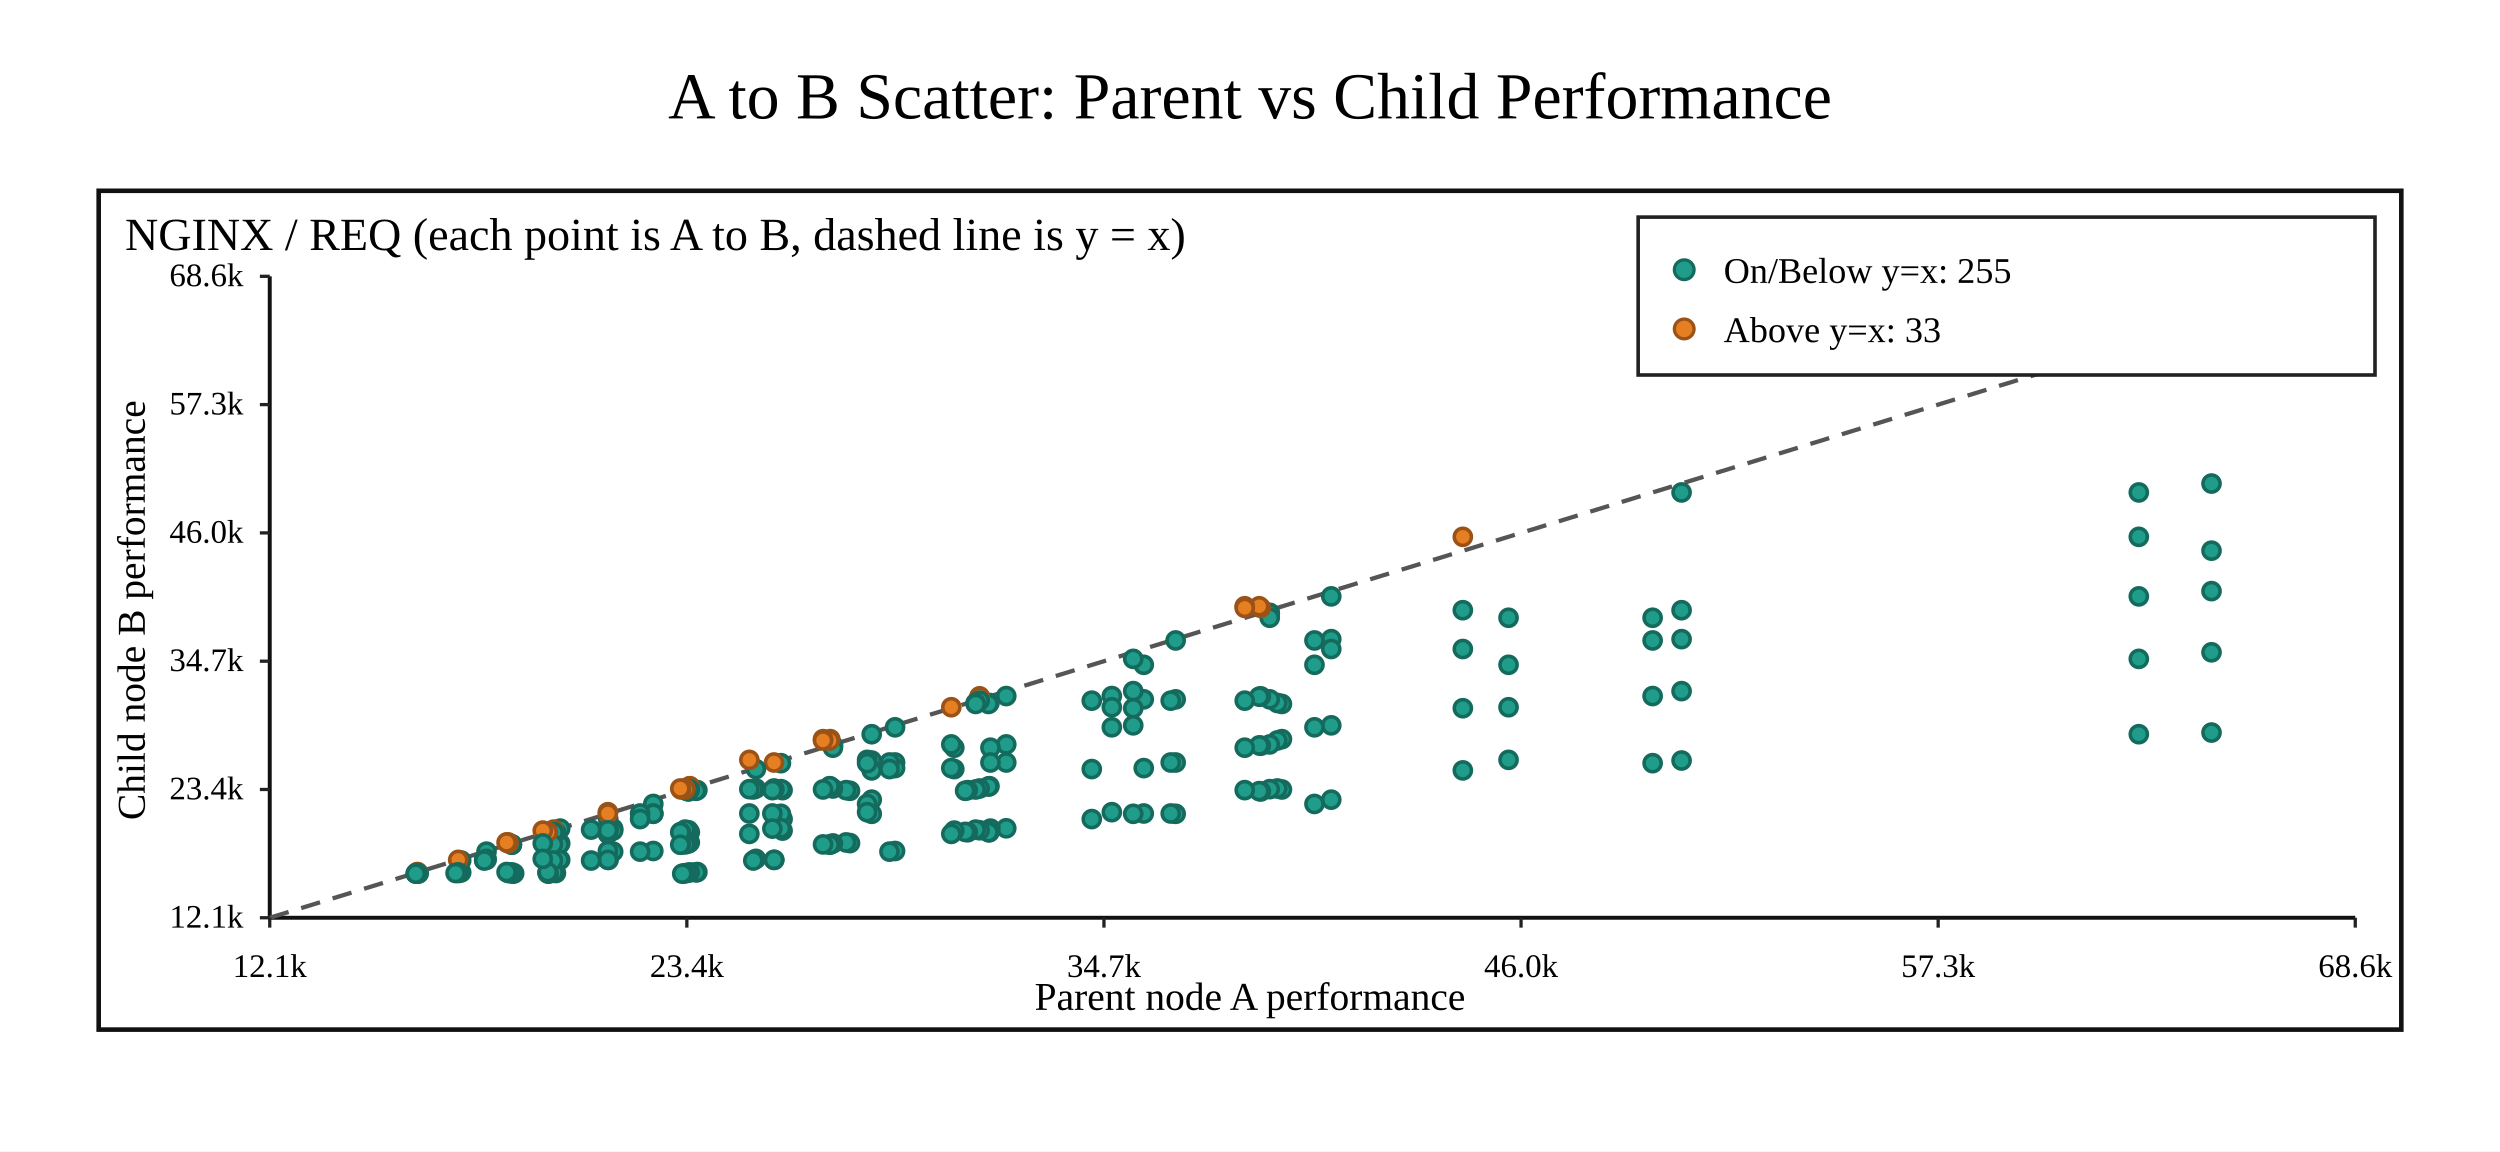
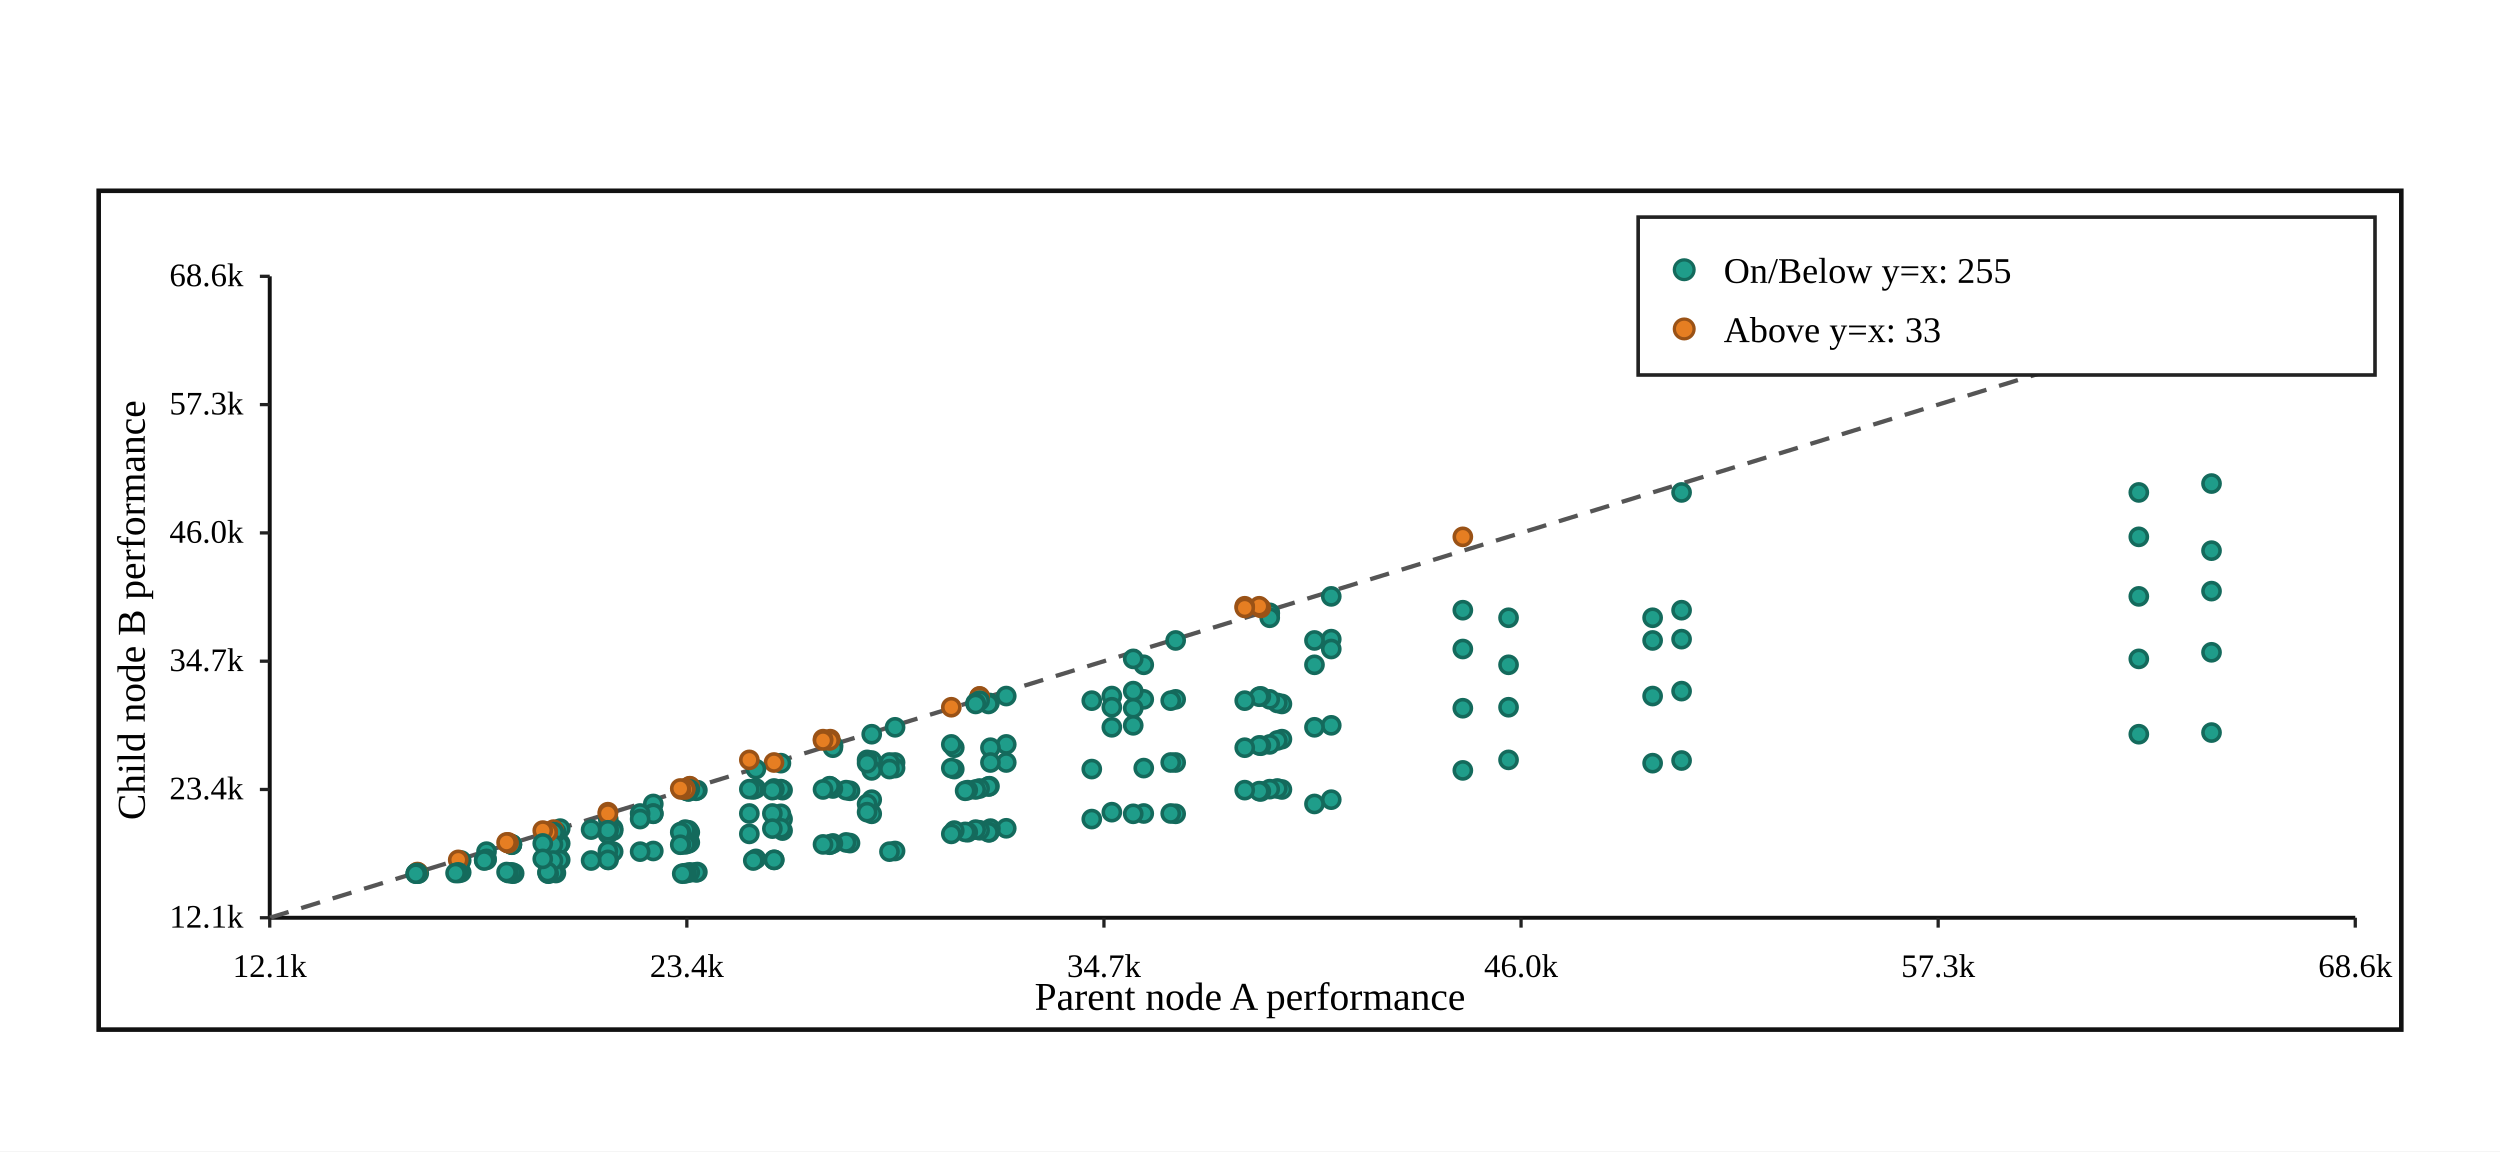
<svg xmlns="http://www.w3.org/2000/svg" width="760" height="350">
  <rect x="0" y="0" width="100%" height="100%" fill="white" />
-   <text x="380.0" y="36" text-anchor="middle" font-size="20" font-family="Times New Roman, serif">A to B Scatter: Parent vs Child Performance</text>
  <rect x="30.0" y="58.0" width="700.0" height="255.0" fill="white" stroke="#111" stroke-width="1.4" />
-   <text x="38.0" y="76.0" font-size="14" font-family="Times New Roman, serif">NGINX / REQ   (each point is A to B, dashed line is y = x)</text>
  <line x1="82.0" y1="279.0" x2="716.0" y2="279.0" stroke="#111" stroke-width="1.2" />
  <line x1="82.0" y1="84.0" x2="82.0" y2="279.0" stroke="#111" stroke-width="1.2" />
  <line x1="82.0" y1="279.0" x2="716.0" y2="84.0" stroke="#555" stroke-width="1.3" stroke-dasharray="6,4" />
  <line x1="82.0" y1="279.0" x2="82.0" y2="282.0" stroke="#222" stroke-width="1" />
  <text x="82.0" y="297.0" text-anchor="middle" font-size="10" font-family="Times New Roman, serif">12.1k</text>
  <line x1="79.0" y1="279.0" x2="82.0" y2="279.0" stroke="#222" stroke-width="1" />
  <text x="74.0" y="282.0" text-anchor="end" font-size="10" font-family="Times New Roman, serif">12.1k</text>
  <line x1="208.8" y1="279.0" x2="208.8" y2="282.0" stroke="#222" stroke-width="1" />
  <text x="208.8" y="297.0" text-anchor="middle" font-size="10" font-family="Times New Roman, serif">23.4k</text>
  <line x1="79.0" y1="240.0" x2="82.0" y2="240.0" stroke="#222" stroke-width="1" />
  <text x="74.0" y="243.0" text-anchor="end" font-size="10" font-family="Times New Roman, serif">23.4k</text>
  <line x1="335.6" y1="279.0" x2="335.6" y2="282.0" stroke="#222" stroke-width="1" />
  <text x="335.6" y="297.0" text-anchor="middle" font-size="10" font-family="Times New Roman, serif">34.7k</text>
  <line x1="79.0" y1="201.0" x2="82.0" y2="201.0" stroke="#222" stroke-width="1" />
  <text x="74.0" y="204.0" text-anchor="end" font-size="10" font-family="Times New Roman, serif">34.7k</text>
  <line x1="462.4" y1="279.0" x2="462.4" y2="282.0" stroke="#222" stroke-width="1" />
  <text x="462.4" y="297.0" text-anchor="middle" font-size="10" font-family="Times New Roman, serif">46.0k</text>
  <line x1="79.0" y1="162.0" x2="82.0" y2="162.0" stroke="#222" stroke-width="1" />
  <text x="74.0" y="165.0" text-anchor="end" font-size="10" font-family="Times New Roman, serif">46.0k</text>
  <line x1="589.2" y1="279.0" x2="589.2" y2="282.0" stroke="#222" stroke-width="1" />
  <text x="589.2" y="297.0" text-anchor="middle" font-size="10" font-family="Times New Roman, serif">57.3k</text>
  <line x1="79.0" y1="123.0" x2="82.0" y2="123.0" stroke="#222" stroke-width="1" />
  <text x="74.0" y="126.0" text-anchor="end" font-size="10" font-family="Times New Roman, serif">57.3k</text>
  <line x1="716.0" y1="279.0" x2="716.0" y2="282.0" stroke="#222" stroke-width="1" />
  <text x="716.0" y="297.0" text-anchor="middle" font-size="10" font-family="Times New Roman, serif">68.6k</text>
  <line x1="79.0" y1="84.0" x2="82.0" y2="84.0" stroke="#222" stroke-width="1" />
  <text x="74.0" y="87.0" text-anchor="end" font-size="10" font-family="Times New Roman, serif">68.6k</text>
  <text x="380.0" y="307.0" text-anchor="middle" font-size="12" font-family="Times New Roman, serif">Parent node A performance</text>
  <text x="44.0" y="185.5" text-anchor="middle" font-size="12" font-family="Times New Roman, serif" transform="rotate(-90 44.0 185.5)">Child node B performance</text>
  <circle cx="672.3" cy="104.2" r="2.6" fill="#1f9d8a" stroke="#146a5c" stroke-width="1.1" />
  <circle cx="672.3" cy="147.0" r="2.6" fill="#1f9d8a" stroke="#146a5c" stroke-width="1.1" />
  <circle cx="672.3" cy="167.4" r="2.6" fill="#1f9d8a" stroke="#146a5c" stroke-width="1.1" />
  <circle cx="672.3" cy="179.7" r="2.6" fill="#1f9d8a" stroke="#146a5c" stroke-width="1.1" />
  <circle cx="672.3" cy="198.3" r="2.6" fill="#1f9d8a" stroke="#146a5c" stroke-width="1.1" />
  <circle cx="672.3" cy="222.7" r="2.6" fill="#1f9d8a" stroke="#146a5c" stroke-width="1.1" />
  <circle cx="650.2" cy="149.7" r="2.6" fill="#1f9d8a" stroke="#146a5c" stroke-width="1.1" />
  <circle cx="650.2" cy="163.2" r="2.6" fill="#1f9d8a" stroke="#146a5c" stroke-width="1.1" />
  <circle cx="650.2" cy="181.3" r="2.6" fill="#1f9d8a" stroke="#146a5c" stroke-width="1.1" />
  <circle cx="650.2" cy="200.3" r="2.6" fill="#1f9d8a" stroke="#146a5c" stroke-width="1.1" />
  <circle cx="650.2" cy="223.2" r="2.6" fill="#1f9d8a" stroke="#146a5c" stroke-width="1.1" />
  <circle cx="511.2" cy="149.7" r="2.6" fill="#1f9d8a" stroke="#146a5c" stroke-width="1.1" />
  <circle cx="511.2" cy="185.5" r="2.6" fill="#1f9d8a" stroke="#146a5c" stroke-width="1.1" />
  <circle cx="511.2" cy="194.3" r="2.6" fill="#1f9d8a" stroke="#146a5c" stroke-width="1.1" />
  <circle cx="511.2" cy="210.1" r="2.6" fill="#1f9d8a" stroke="#146a5c" stroke-width="1.1" />
  <circle cx="511.2" cy="231.2" r="2.6" fill="#1f9d8a" stroke="#146a5c" stroke-width="1.1" />
  <circle cx="502.4" cy="187.8" r="2.6" fill="#1f9d8a" stroke="#146a5c" stroke-width="1.1" />
  <circle cx="502.4" cy="194.7" r="2.6" fill="#1f9d8a" stroke="#146a5c" stroke-width="1.1" />
  <circle cx="502.4" cy="211.6" r="2.6" fill="#1f9d8a" stroke="#146a5c" stroke-width="1.1" />
  <circle cx="502.4" cy="232.0" r="2.6" fill="#1f9d8a" stroke="#146a5c" stroke-width="1.1" />
  <circle cx="458.6" cy="187.8" r="2.6" fill="#1f9d8a" stroke="#146a5c" stroke-width="1.1" />
  <circle cx="458.6" cy="202.1" r="2.6" fill="#1f9d8a" stroke="#146a5c" stroke-width="1.1" />
  <circle cx="458.6" cy="215.0" r="2.6" fill="#1f9d8a" stroke="#146a5c" stroke-width="1.1" />
  <circle cx="458.6" cy="231.0" r="2.6" fill="#1f9d8a" stroke="#146a5c" stroke-width="1.1" />
  <circle cx="444.7" cy="163.2" r="2.6" fill="#e67e22" stroke="#9a5216" stroke-width="1.1" />
  <circle cx="444.7" cy="185.5" r="2.6" fill="#1f9d8a" stroke="#146a5c" stroke-width="1.1" />
  <circle cx="444.7" cy="197.3" r="2.6" fill="#1f9d8a" stroke="#146a5c" stroke-width="1.1" />
  <circle cx="444.7" cy="215.3" r="2.6" fill="#1f9d8a" stroke="#146a5c" stroke-width="1.1" />
  <circle cx="444.7" cy="234.2" r="2.6" fill="#1f9d8a" stroke="#146a5c" stroke-width="1.1" />
  <circle cx="404.7" cy="181.3" r="2.6" fill="#1f9d8a" stroke="#146a5c" stroke-width="1.1" />
  <circle cx="404.7" cy="194.3" r="2.6" fill="#1f9d8a" stroke="#146a5c" stroke-width="1.1" />
  <circle cx="404.7" cy="197.3" r="2.6" fill="#1f9d8a" stroke="#146a5c" stroke-width="1.1" />
  <circle cx="404.7" cy="220.5" r="2.6" fill="#1f9d8a" stroke="#146a5c" stroke-width="1.1" />
  <circle cx="404.7" cy="243.1" r="2.6" fill="#1f9d8a" stroke="#146a5c" stroke-width="1.1" />
  <circle cx="399.6" cy="194.7" r="2.6" fill="#1f9d8a" stroke="#146a5c" stroke-width="1.1" />
  <circle cx="399.6" cy="202.1" r="2.6" fill="#1f9d8a" stroke="#146a5c" stroke-width="1.1" />
  <circle cx="399.6" cy="221.1" r="2.6" fill="#1f9d8a" stroke="#146a5c" stroke-width="1.1" />
  <circle cx="399.6" cy="244.4" r="2.6" fill="#1f9d8a" stroke="#146a5c" stroke-width="1.1" />
  <circle cx="389.7" cy="214.0" r="2.6" fill="#1f9d8a" stroke="#146a5c" stroke-width="1.1" />
  <circle cx="389.7" cy="224.7" r="2.6" fill="#1f9d8a" stroke="#146a5c" stroke-width="1.1" />
  <circle cx="389.7" cy="240.0" r="2.6" fill="#1f9d8a" stroke="#146a5c" stroke-width="1.1" />
  <circle cx="388.3" cy="213.7" r="2.6" fill="#1f9d8a" stroke="#146a5c" stroke-width="1.1" />
  <circle cx="388.3" cy="225.1" r="2.6" fill="#1f9d8a" stroke="#146a5c" stroke-width="1.1" />
  <circle cx="388.3" cy="239.7" r="2.6" fill="#1f9d8a" stroke="#146a5c" stroke-width="1.1" />
  <circle cx="386.0" cy="186.3" r="2.6" fill="#1f9d8a" stroke="#146a5c" stroke-width="1.1" />
  <circle cx="386.0" cy="186.5" r="2.6" fill="#1f9d8a" stroke="#146a5c" stroke-width="1.1" />
  <circle cx="386.0" cy="187.8" r="2.6" fill="#1f9d8a" stroke="#146a5c" stroke-width="1.1" />
  <circle cx="386.0" cy="212.6" r="2.6" fill="#1f9d8a" stroke="#146a5c" stroke-width="1.1" />
  <circle cx="386.0" cy="226.3" r="2.6" fill="#1f9d8a" stroke="#146a5c" stroke-width="1.1" />
  <circle cx="386.0" cy="239.9" r="2.6" fill="#1f9d8a" stroke="#146a5c" stroke-width="1.1" />
  <circle cx="383.3" cy="184.8" r="2.6" fill="#e67e22" stroke="#9a5216" stroke-width="1.1" />
  <circle cx="383.3" cy="211.7" r="2.6" fill="#1f9d8a" stroke="#146a5c" stroke-width="1.1" />
  <circle cx="383.3" cy="226.7" r="2.6" fill="#1f9d8a" stroke="#146a5c" stroke-width="1.1" />
  <circle cx="383.3" cy="240.6" r="2.6" fill="#1f9d8a" stroke="#146a5c" stroke-width="1.1" />
  <circle cx="382.8" cy="184.3" r="2.6" fill="#e67e22" stroke="#9a5216" stroke-width="1.1" />
  <circle cx="382.8" cy="211.8" r="2.6" fill="#1f9d8a" stroke="#146a5c" stroke-width="1.1" />
  <circle cx="382.8" cy="226.6" r="2.6" fill="#1f9d8a" stroke="#146a5c" stroke-width="1.1" />
  <circle cx="382.8" cy="240.5" r="2.6" fill="#1f9d8a" stroke="#146a5c" stroke-width="1.1" />
  <circle cx="378.4" cy="184.3" r="2.6" fill="#e67e22" stroke="#9a5216" stroke-width="1.1" />
  <circle cx="378.4" cy="184.8" r="2.6" fill="#e67e22" stroke="#9a5216" stroke-width="1.1" />
  <circle cx="378.4" cy="213.0" r="2.6" fill="#1f9d8a" stroke="#146a5c" stroke-width="1.1" />
  <circle cx="378.4" cy="227.3" r="2.6" fill="#1f9d8a" stroke="#146a5c" stroke-width="1.1" />
  <circle cx="378.4" cy="240.2" r="2.6" fill="#1f9d8a" stroke="#146a5c" stroke-width="1.1" />
  <circle cx="357.4" cy="194.7" r="2.6" fill="#1f9d8a" stroke="#146a5c" stroke-width="1.1" />
  <circle cx="357.4" cy="212.6" r="2.6" fill="#1f9d8a" stroke="#146a5c" stroke-width="1.1" />
  <circle cx="357.4" cy="231.8" r="2.6" fill="#1f9d8a" stroke="#146a5c" stroke-width="1.1" />
  <circle cx="357.4" cy="247.4" r="2.6" fill="#1f9d8a" stroke="#146a5c" stroke-width="1.1" />
  <circle cx="355.9" cy="213.0" r="2.6" fill="#1f9d8a" stroke="#146a5c" stroke-width="1.1" />
  <circle cx="355.9" cy="231.8" r="2.6" fill="#1f9d8a" stroke="#146a5c" stroke-width="1.1" />
  <circle cx="355.9" cy="247.3" r="2.6" fill="#1f9d8a" stroke="#146a5c" stroke-width="1.1" />
  <circle cx="347.7" cy="202.1" r="2.6" fill="#1f9d8a" stroke="#146a5c" stroke-width="1.1" />
  <circle cx="347.7" cy="212.6" r="2.6" fill="#1f9d8a" stroke="#146a5c" stroke-width="1.1" />
  <circle cx="347.7" cy="233.5" r="2.6" fill="#1f9d8a" stroke="#146a5c" stroke-width="1.1" />
  <circle cx="347.7" cy="247.3" r="2.6" fill="#1f9d8a" stroke="#146a5c" stroke-width="1.1" />
  <circle cx="344.5" cy="200.3" r="2.6" fill="#1f9d8a" stroke="#146a5c" stroke-width="1.1" />
  <circle cx="344.5" cy="210.1" r="2.6" fill="#1f9d8a" stroke="#146a5c" stroke-width="1.1" />
  <circle cx="344.5" cy="215.3" r="2.6" fill="#1f9d8a" stroke="#146a5c" stroke-width="1.1" />
  <circle cx="344.5" cy="220.5" r="2.6" fill="#1f9d8a" stroke="#146a5c" stroke-width="1.1" />
  <circle cx="344.5" cy="247.4" r="2.6" fill="#1f9d8a" stroke="#146a5c" stroke-width="1.1" />
  <circle cx="338.0" cy="211.6" r="2.6" fill="#1f9d8a" stroke="#146a5c" stroke-width="1.1" />
  <circle cx="338.0" cy="215.0" r="2.6" fill="#1f9d8a" stroke="#146a5c" stroke-width="1.1" />
  <circle cx="338.0" cy="221.1" r="2.6" fill="#1f9d8a" stroke="#146a5c" stroke-width="1.1" />
  <circle cx="338.0" cy="246.9" r="2.6" fill="#1f9d8a" stroke="#146a5c" stroke-width="1.1" />
  <circle cx="331.9" cy="213.0" r="2.6" fill="#1f9d8a" stroke="#146a5c" stroke-width="1.1" />
  <circle cx="331.9" cy="233.8" r="2.6" fill="#1f9d8a" stroke="#146a5c" stroke-width="1.1" />
  <circle cx="331.9" cy="249.0" r="2.6" fill="#1f9d8a" stroke="#146a5c" stroke-width="1.1" />
  <circle cx="305.9" cy="211.6" r="2.6" fill="#1f9d8a" stroke="#146a5c" stroke-width="1.1" />
  <circle cx="305.9" cy="226.3" r="2.6" fill="#1f9d8a" stroke="#146a5c" stroke-width="1.1" />
  <circle cx="305.9" cy="231.8" r="2.6" fill="#1f9d8a" stroke="#146a5c" stroke-width="1.1" />
  <circle cx="305.9" cy="251.8" r="2.6" fill="#1f9d8a" stroke="#146a5c" stroke-width="1.1" />
  <circle cx="301.1" cy="227.3" r="2.6" fill="#1f9d8a" stroke="#146a5c" stroke-width="1.1" />
  <circle cx="301.1" cy="231.8" r="2.6" fill="#1f9d8a" stroke="#146a5c" stroke-width="1.1" />
  <circle cx="301.1" cy="251.9" r="2.6" fill="#1f9d8a" stroke="#146a5c" stroke-width="1.1" />
  <circle cx="300.8" cy="213.7" r="2.6" fill="#1f9d8a" stroke="#146a5c" stroke-width="1.1" />
  <circle cx="300.8" cy="239.0" r="2.6" fill="#1f9d8a" stroke="#146a5c" stroke-width="1.1" />
  <circle cx="300.8" cy="253.0" r="2.6" fill="#1f9d8a" stroke="#146a5c" stroke-width="1.1" />
  <circle cx="300.5" cy="214.0" r="2.6" fill="#1f9d8a" stroke="#146a5c" stroke-width="1.1" />
  <circle cx="300.5" cy="239.1" r="2.6" fill="#1f9d8a" stroke="#146a5c" stroke-width="1.1" />
  <circle cx="300.5" cy="253.0" r="2.6" fill="#1f9d8a" stroke="#146a5c" stroke-width="1.1" />
  <circle cx="297.8" cy="211.7" r="2.6" fill="#e67e22" stroke="#9a5216" stroke-width="1.1" />
  <circle cx="297.8" cy="211.8" r="2.6" fill="#e67e22" stroke="#9a5216" stroke-width="1.1" />
  <circle cx="297.8" cy="213.0" r="2.6" fill="#1f9d8a" stroke="#146a5c" stroke-width="1.1" />
  <circle cx="297.8" cy="239.7" r="2.6" fill="#1f9d8a" stroke="#146a5c" stroke-width="1.1" />
  <circle cx="297.8" cy="252.4" r="2.6" fill="#1f9d8a" stroke="#146a5c" stroke-width="1.1" />
  <circle cx="296.6" cy="213.7" r="2.6" fill="#1f9d8a" stroke="#146a5c" stroke-width="1.1" />
  <circle cx="296.6" cy="214.0" r="2.6" fill="#1f9d8a" stroke="#146a5c" stroke-width="1.1" />
  <circle cx="296.6" cy="240.0" r="2.6" fill="#1f9d8a" stroke="#146a5c" stroke-width="1.1" />
  <circle cx="296.6" cy="252.2" r="2.6" fill="#1f9d8a" stroke="#146a5c" stroke-width="1.1" />
  <circle cx="294.2" cy="240.2" r="2.6" fill="#1f9d8a" stroke="#146a5c" stroke-width="1.1" />
  <circle cx="294.2" cy="253.0" r="2.6" fill="#1f9d8a" stroke="#146a5c" stroke-width="1.1" />
  <circle cx="293.4" cy="240.4" r="2.6" fill="#1f9d8a" stroke="#146a5c" stroke-width="1.1" />
  <circle cx="293.4" cy="252.9" r="2.6" fill="#1f9d8a" stroke="#146a5c" stroke-width="1.1" />
  <circle cx="290.1" cy="227.3" r="2.6" fill="#1f9d8a" stroke="#146a5c" stroke-width="1.1" />
  <circle cx="290.1" cy="233.8" r="2.6" fill="#1f9d8a" stroke="#146a5c" stroke-width="1.1" />
  <circle cx="290.1" cy="252.5" r="2.6" fill="#1f9d8a" stroke="#146a5c" stroke-width="1.1" />
  <circle cx="289.2" cy="215.0" r="2.6" fill="#e67e22" stroke="#9a5216" stroke-width="1.1" />
  <circle cx="289.2" cy="226.3" r="2.6" fill="#1f9d8a" stroke="#146a5c" stroke-width="1.1" />
  <circle cx="289.2" cy="233.5" r="2.6" fill="#1f9d8a" stroke="#146a5c" stroke-width="1.1" />
  <circle cx="289.2" cy="253.5" r="2.6" fill="#1f9d8a" stroke="#146a5c" stroke-width="1.1" />
  <circle cx="272.1" cy="221.1" r="2.6" fill="#1f9d8a" stroke="#146a5c" stroke-width="1.1" />
  <circle cx="272.1" cy="231.8" r="2.6" fill="#1f9d8a" stroke="#146a5c" stroke-width="1.1" />
  <circle cx="272.1" cy="233.5" r="2.6" fill="#1f9d8a" stroke="#146a5c" stroke-width="1.1" />
  <circle cx="272.1" cy="258.7" r="2.6" fill="#1f9d8a" stroke="#146a5c" stroke-width="1.1" />
  <circle cx="270.4" cy="231.8" r="2.6" fill="#1f9d8a" stroke="#146a5c" stroke-width="1.1" />
  <circle cx="270.4" cy="233.8" r="2.6" fill="#1f9d8a" stroke="#146a5c" stroke-width="1.1" />
  <circle cx="270.4" cy="258.9" r="2.6" fill="#1f9d8a" stroke="#146a5c" stroke-width="1.1" />
  <circle cx="265.0" cy="223.2" r="2.6" fill="#1f9d8a" stroke="#146a5c" stroke-width="1.1" />
  <circle cx="265.0" cy="231.2" r="2.6" fill="#1f9d8a" stroke="#146a5c" stroke-width="1.1" />
  <circle cx="265.0" cy="234.2" r="2.6" fill="#1f9d8a" stroke="#146a5c" stroke-width="1.1" />
  <circle cx="265.0" cy="243.1" r="2.6" fill="#1f9d8a" stroke="#146a5c" stroke-width="1.1" />
  <circle cx="265.0" cy="247.4" r="2.6" fill="#1f9d8a" stroke="#146a5c" stroke-width="1.1" />
  <circle cx="263.6" cy="231.0" r="2.6" fill="#1f9d8a" stroke="#146a5c" stroke-width="1.1" />
  <circle cx="263.6" cy="232.0" r="2.6" fill="#1f9d8a" stroke="#146a5c" stroke-width="1.1" />
  <circle cx="263.6" cy="244.4" r="2.6" fill="#1f9d8a" stroke="#146a5c" stroke-width="1.1" />
  <circle cx="263.6" cy="246.9" r="2.6" fill="#1f9d8a" stroke="#146a5c" stroke-width="1.1" />
  <circle cx="258.4" cy="240.4" r="2.6" fill="#1f9d8a" stroke="#146a5c" stroke-width="1.1" />
  <circle cx="258.4" cy="256.3" r="2.6" fill="#1f9d8a" stroke="#146a5c" stroke-width="1.1" />
  <circle cx="257.2" cy="240.2" r="2.6" fill="#1f9d8a" stroke="#146a5c" stroke-width="1.1" />
  <circle cx="257.2" cy="256.1" r="2.6" fill="#1f9d8a" stroke="#146a5c" stroke-width="1.1" />
  <circle cx="253.2" cy="226.6" r="2.6" fill="#1f9d8a" stroke="#146a5c" stroke-width="1.1" />
  <circle cx="253.2" cy="226.7" r="2.6" fill="#1f9d8a" stroke="#146a5c" stroke-width="1.1" />
  <circle cx="253.2" cy="227.3" r="2.6" fill="#1f9d8a" stroke="#146a5c" stroke-width="1.1" />
  <circle cx="253.2" cy="239.7" r="2.6" fill="#1f9d8a" stroke="#146a5c" stroke-width="1.1" />
  <circle cx="253.2" cy="256.4" r="2.6" fill="#1f9d8a" stroke="#146a5c" stroke-width="1.1" />
  <circle cx="252.4" cy="224.7" r="2.6" fill="#e67e22" stroke="#9a5216" stroke-width="1.1" />
  <circle cx="252.4" cy="239.1" r="2.6" fill="#1f9d8a" stroke="#146a5c" stroke-width="1.1" />
  <circle cx="252.4" cy="256.7" r="2.6" fill="#1f9d8a" stroke="#146a5c" stroke-width="1.1" />
  <circle cx="252.2" cy="225.1" r="2.6" fill="#e67e22" stroke="#9a5216" stroke-width="1.1" />
  <circle cx="252.2" cy="239.0" r="2.6" fill="#1f9d8a" stroke="#146a5c" stroke-width="1.1" />
  <circle cx="252.2" cy="256.8" r="2.6" fill="#1f9d8a" stroke="#146a5c" stroke-width="1.1" />
  <circle cx="250.2" cy="224.7" r="2.6" fill="#e67e22" stroke="#9a5216" stroke-width="1.1" />
  <circle cx="250.2" cy="225.1" r="2.6" fill="#e67e22" stroke="#9a5216" stroke-width="1.1" />
  <circle cx="250.2" cy="240.0" r="2.6" fill="#1f9d8a" stroke="#146a5c" stroke-width="1.1" />
  <circle cx="250.2" cy="256.7" r="2.6" fill="#1f9d8a" stroke="#146a5c" stroke-width="1.1" />
  <circle cx="237.9" cy="240.2" r="2.6" fill="#1f9d8a" stroke="#146a5c" stroke-width="1.1" />
  <circle cx="237.9" cy="249.0" r="2.6" fill="#1f9d8a" stroke="#146a5c" stroke-width="1.1" />
  <circle cx="237.9" cy="252.5" r="2.6" fill="#1f9d8a" stroke="#146a5c" stroke-width="1.1" />
  <circle cx="237.4" cy="232.0" r="2.6" fill="#1f9d8a" stroke="#146a5c" stroke-width="1.1" />
  <circle cx="237.4" cy="239.9" r="2.6" fill="#1f9d8a" stroke="#146a5c" stroke-width="1.1" />
  <circle cx="237.4" cy="247.4" r="2.6" fill="#1f9d8a" stroke="#146a5c" stroke-width="1.1" />
  <circle cx="237.4" cy="251.8" r="2.6" fill="#1f9d8a" stroke="#146a5c" stroke-width="1.1" />
  <circle cx="235.4" cy="240.0" r="2.6" fill="#1f9d8a" stroke="#146a5c" stroke-width="1.1" />
  <circle cx="235.4" cy="261.4" r="2.6" fill="#1f9d8a" stroke="#146a5c" stroke-width="1.1" />
  <circle cx="235.3" cy="231.8" r="2.6" fill="#e67e22" stroke="#9a5216" stroke-width="1.1" />
  <circle cx="235.3" cy="239.7" r="2.6" fill="#1f9d8a" stroke="#146a5c" stroke-width="1.1" />
  <circle cx="235.3" cy="261.4" r="2.6" fill="#1f9d8a" stroke="#146a5c" stroke-width="1.1" />
  <circle cx="234.8" cy="240.2" r="2.6" fill="#1f9d8a" stroke="#146a5c" stroke-width="1.1" />
  <circle cx="234.8" cy="247.3" r="2.6" fill="#1f9d8a" stroke="#146a5c" stroke-width="1.1" />
  <circle cx="234.8" cy="251.9" r="2.6" fill="#1f9d8a" stroke="#146a5c" stroke-width="1.1" />
  <circle cx="229.8" cy="233.8" r="2.6" fill="#1f9d8a" stroke="#146a5c" stroke-width="1.1" />
  <circle cx="229.8" cy="239.7" r="2.6" fill="#1f9d8a" stroke="#146a5c" stroke-width="1.1" />
  <circle cx="229.8" cy="261.1" r="2.6" fill="#1f9d8a" stroke="#146a5c" stroke-width="1.1" />
  <circle cx="229.0" cy="240.0" r="2.6" fill="#1f9d8a" stroke="#146a5c" stroke-width="1.1" />
  <circle cx="229.0" cy="261.6" r="2.6" fill="#1f9d8a" stroke="#146a5c" stroke-width="1.1" />
  <circle cx="227.8" cy="231.0" r="2.6" fill="#e67e22" stroke="#9a5216" stroke-width="1.1" />
  <circle cx="227.8" cy="239.9" r="2.6" fill="#1f9d8a" stroke="#146a5c" stroke-width="1.1" />
  <circle cx="227.8" cy="247.3" r="2.6" fill="#1f9d8a" stroke="#146a5c" stroke-width="1.1" />
  <circle cx="227.8" cy="253.5" r="2.6" fill="#1f9d8a" stroke="#146a5c" stroke-width="1.1" />
  <circle cx="212.0" cy="240.2" r="2.6" fill="#1f9d8a" stroke="#146a5c" stroke-width="1.1" />
  <circle cx="212.0" cy="265.1" r="2.6" fill="#1f9d8a" stroke="#146a5c" stroke-width="1.1" />
  <circle cx="211.6" cy="240.4" r="2.6" fill="#1f9d8a" stroke="#146a5c" stroke-width="1.1" />
  <circle cx="211.6" cy="265.2" r="2.6" fill="#1f9d8a" stroke="#146a5c" stroke-width="1.1" />
  <circle cx="209.7" cy="239.0" r="2.6" fill="#e67e22" stroke="#9a5216" stroke-width="1.1" />
  <circle cx="209.7" cy="239.1" r="2.6" fill="#e67e22" stroke="#9a5216" stroke-width="1.1" />
  <circle cx="209.7" cy="240.0" r="2.6" fill="#1f9d8a" stroke="#146a5c" stroke-width="1.1" />
  <circle cx="209.7" cy="265.2" r="2.6" fill="#1f9d8a" stroke="#146a5c" stroke-width="1.1" />
  <circle cx="209.7" cy="253.0" r="2.6" fill="#1f9d8a" stroke="#146a5c" stroke-width="1.1" />
  <circle cx="209.7" cy="256.1" r="2.6" fill="#1f9d8a" stroke="#146a5c" stroke-width="1.1" />
  <circle cx="209.3" cy="240.2" r="2.6" fill="#1f9d8a" stroke="#146a5c" stroke-width="1.1" />
  <circle cx="209.3" cy="240.5" r="2.6" fill="#1f9d8a" stroke="#146a5c" stroke-width="1.1" />
  <circle cx="209.3" cy="240.6" r="2.6" fill="#1f9d8a" stroke="#146a5c" stroke-width="1.1" />
  <circle cx="209.3" cy="252.4" r="2.6" fill="#1f9d8a" stroke="#146a5c" stroke-width="1.1" />
  <circle cx="209.3" cy="256.4" r="2.6" fill="#1f9d8a" stroke="#146a5c" stroke-width="1.1" />
  <circle cx="208.9" cy="252.9" r="2.6" fill="#1f9d8a" stroke="#146a5c" stroke-width="1.1" />
  <circle cx="208.9" cy="256.3" r="2.6" fill="#1f9d8a" stroke="#146a5c" stroke-width="1.1" />
  <circle cx="208.7" cy="240.2" r="2.6" fill="#1f9d8a" stroke="#146a5c" stroke-width="1.1" />
  <circle cx="208.7" cy="240.4" r="2.6" fill="#1f9d8a" stroke="#146a5c" stroke-width="1.1" />
  <circle cx="208.7" cy="265.4" r="2.6" fill="#1f9d8a" stroke="#146a5c" stroke-width="1.1" />
  <circle cx="208.3" cy="239.7" r="2.6" fill="#e67e22" stroke="#9a5216" stroke-width="1.1" />
  <circle cx="208.3" cy="240.0" r="2.6" fill="#e67e22" stroke="#9a5216" stroke-width="1.1" />
  <circle cx="208.3" cy="252.2" r="2.6" fill="#1f9d8a" stroke="#146a5c" stroke-width="1.1" />
  <circle cx="208.3" cy="256.7" r="2.6" fill="#1f9d8a" stroke="#146a5c" stroke-width="1.1" />
  <circle cx="208.1" cy="265.5" r="2.6" fill="#1f9d8a" stroke="#146a5c" stroke-width="1.1" />
  <circle cx="207.4" cy="265.6" r="2.6" fill="#1f9d8a" stroke="#146a5c" stroke-width="1.1" />
  <circle cx="207.0" cy="240.0" r="2.6" fill="#e67e22" stroke="#9a5216" stroke-width="1.1" />
  <circle cx="207.0" cy="253.0" r="2.6" fill="#1f9d8a" stroke="#146a5c" stroke-width="1.1" />
  <circle cx="207.0" cy="256.7" r="2.6" fill="#1f9d8a" stroke="#146a5c" stroke-width="1.1" />
  <circle cx="206.8" cy="239.7" r="2.6" fill="#e67e22" stroke="#9a5216" stroke-width="1.1" />
  <circle cx="206.8" cy="253.0" r="2.6" fill="#1f9d8a" stroke="#146a5c" stroke-width="1.1" />
  <circle cx="206.8" cy="256.8" r="2.6" fill="#1f9d8a" stroke="#146a5c" stroke-width="1.1" />
  <circle cx="198.6" cy="244.4" r="2.6" fill="#1f9d8a" stroke="#146a5c" stroke-width="1.1" />
  <circle cx="198.6" cy="247.3" r="2.6" fill="#1f9d8a" stroke="#146a5c" stroke-width="1.1" />
  <circle cx="198.6" cy="247.4" r="2.6" fill="#1f9d8a" stroke="#146a5c" stroke-width="1.1" />
  <circle cx="198.6" cy="258.7" r="2.6" fill="#1f9d8a" stroke="#146a5c" stroke-width="1.1" />
  <circle cx="194.6" cy="247.3" r="2.6" fill="#1f9d8a" stroke="#146a5c" stroke-width="1.1" />
  <circle cx="194.6" cy="249.0" r="2.6" fill="#1f9d8a" stroke="#146a5c" stroke-width="1.1" />
  <circle cx="194.6" cy="258.9" r="2.6" fill="#1f9d8a" stroke="#146a5c" stroke-width="1.1" />
  <circle cx="186.4" cy="251.9" r="2.6" fill="#1f9d8a" stroke="#146a5c" stroke-width="1.1" />
  <circle cx="186.4" cy="252.5" r="2.6" fill="#1f9d8a" stroke="#146a5c" stroke-width="1.1" />
  <circle cx="186.4" cy="258.9" r="2.6" fill="#1f9d8a" stroke="#146a5c" stroke-width="1.1" />
  <circle cx="185.0" cy="252.2" r="2.6" fill="#1f9d8a" stroke="#146a5c" stroke-width="1.1" />
  <circle cx="185.0" cy="261.4" r="2.6" fill="#1f9d8a" stroke="#146a5c" stroke-width="1.1" />
  <circle cx="184.9" cy="249.0" r="2.6" fill="#1f9d8a" stroke="#146a5c" stroke-width="1.1" />
  <circle cx="184.9" cy="252.4" r="2.6" fill="#1f9d8a" stroke="#146a5c" stroke-width="1.1" />
  <circle cx="184.9" cy="261.1" r="2.6" fill="#1f9d8a" stroke="#146a5c" stroke-width="1.1" />
  <circle cx="184.8" cy="246.9" r="2.6" fill="#e67e22" stroke="#9a5216" stroke-width="1.1" />
  <circle cx="184.8" cy="251.8" r="2.6" fill="#1f9d8a" stroke="#146a5c" stroke-width="1.1" />
  <circle cx="184.8" cy="253.5" r="2.6" fill="#1f9d8a" stroke="#146a5c" stroke-width="1.1" />
  <circle cx="184.8" cy="258.7" r="2.6" fill="#1f9d8a" stroke="#146a5c" stroke-width="1.1" />
  <circle cx="184.8" cy="247.3" r="2.6" fill="#e67e22" stroke="#9a5216" stroke-width="1.1" />
  <circle cx="184.8" cy="252.4" r="2.6" fill="#1f9d8a" stroke="#146a5c" stroke-width="1.1" />
  <circle cx="184.8" cy="261.4" r="2.6" fill="#1f9d8a" stroke="#146a5c" stroke-width="1.1" />
  <circle cx="179.7" cy="252.2" r="2.6" fill="#1f9d8a" stroke="#146a5c" stroke-width="1.1" />
  <circle cx="179.7" cy="261.6" r="2.6" fill="#1f9d8a" stroke="#146a5c" stroke-width="1.1" />
  <circle cx="170.3" cy="251.9" r="2.6" fill="#1f9d8a" stroke="#146a5c" stroke-width="1.1" />
  <circle cx="170.3" cy="256.4" r="2.6" fill="#1f9d8a" stroke="#146a5c" stroke-width="1.1" />
  <circle cx="170.3" cy="261.4" r="2.6" fill="#1f9d8a" stroke="#146a5c" stroke-width="1.1" />
  <circle cx="170.0" cy="256.7" r="2.6" fill="#1f9d8a" stroke="#146a5c" stroke-width="1.1" />
  <circle cx="170.0" cy="261.4" r="2.6" fill="#1f9d8a" stroke="#146a5c" stroke-width="1.1" />
  <circle cx="169.0" cy="252.9" r="2.6" fill="#1f9d8a" stroke="#146a5c" stroke-width="1.1" />
  <circle cx="169.0" cy="253.0" r="2.6" fill="#1f9d8a" stroke="#146a5c" stroke-width="1.1" />
  <circle cx="169.0" cy="265.4" r="2.6" fill="#1f9d8a" stroke="#146a5c" stroke-width="1.1" />
  <circle cx="168.3" cy="252.2" r="2.6" fill="#e67e22" stroke="#9a5216" stroke-width="1.1" />
  <circle cx="168.3" cy="253.0" r="2.6" fill="#1f9d8a" stroke="#146a5c" stroke-width="1.1" />
  <circle cx="168.3" cy="253.0" r="2.6" fill="#1f9d8a" stroke="#146a5c" stroke-width="1.1" />
  <circle cx="168.3" cy="265.2" r="2.6" fill="#1f9d8a" stroke="#146a5c" stroke-width="1.1" />
  <circle cx="168.1" cy="256.7" r="2.6" fill="#1f9d8a" stroke="#146a5c" stroke-width="1.1" />
  <circle cx="168.1" cy="261.6" r="2.6" fill="#1f9d8a" stroke="#146a5c" stroke-width="1.1" />
  <circle cx="166.8" cy="265.6" r="2.6" fill="#1f9d8a" stroke="#146a5c" stroke-width="1.1" />
  <circle cx="166.5" cy="252.9" r="2.6" fill="#e67e22" stroke="#9a5216" stroke-width="1.1" />
  <circle cx="166.5" cy="265.2" r="2.6" fill="#1f9d8a" stroke="#146a5c" stroke-width="1.1" />
  <circle cx="166.5" cy="265.5" r="2.6" fill="#1f9d8a" stroke="#146a5c" stroke-width="1.1" />
  <circle cx="166.5" cy="253.0" r="2.6" fill="#e67e22" stroke="#9a5216" stroke-width="1.1" />
  <circle cx="166.5" cy="265.1" r="2.6" fill="#1f9d8a" stroke="#146a5c" stroke-width="1.1" />
  <circle cx="165.0" cy="252.5" r="2.6" fill="#e67e22" stroke="#9a5216" stroke-width="1.1" />
  <circle cx="165.0" cy="256.4" r="2.6" fill="#1f9d8a" stroke="#146a5c" stroke-width="1.1" />
  <circle cx="165.0" cy="261.1" r="2.6" fill="#1f9d8a" stroke="#146a5c" stroke-width="1.1" />
  <circle cx="156.3" cy="265.5" r="2.6" fill="#1f9d8a" stroke="#146a5c" stroke-width="1.1" />
  <circle cx="155.8" cy="265.6" r="2.6" fill="#1f9d8a" stroke="#146a5c" stroke-width="1.1" />
  <circle cx="155.6" cy="256.7" r="2.6" fill="#1f9d8a" stroke="#146a5c" stroke-width="1.1" />
  <circle cx="155.6" cy="256.7" r="2.6" fill="#1f9d8a" stroke="#146a5c" stroke-width="1.1" />
  <circle cx="155.6" cy="256.8" r="2.6" fill="#1f9d8a" stroke="#146a5c" stroke-width="1.1" />
  <circle cx="155.6" cy="265.2" r="2.6" fill="#1f9d8a" stroke="#146a5c" stroke-width="1.1" />
  <circle cx="154.5" cy="256.3" r="2.6" fill="#e67e22" stroke="#9a5216" stroke-width="1.1" />
  <circle cx="154.5" cy="265.2" r="2.6" fill="#1f9d8a" stroke="#146a5c" stroke-width="1.1" />
  <circle cx="154.5" cy="256.1" r="2.6" fill="#e67e22" stroke="#9a5216" stroke-width="1.1" />
  <circle cx="154.5" cy="256.3" r="2.6" fill="#e67e22" stroke="#9a5216" stroke-width="1.1" />
  <circle cx="154.5" cy="265.4" r="2.6" fill="#1f9d8a" stroke="#146a5c" stroke-width="1.1" />
  <circle cx="154.0" cy="256.1" r="2.6" fill="#e67e22" stroke="#9a5216" stroke-width="1.1" />
  <circle cx="154.0" cy="265.1" r="2.6" fill="#1f9d8a" stroke="#146a5c" stroke-width="1.1" />
  <circle cx="147.9" cy="258.9" r="2.6" fill="#1f9d8a" stroke="#146a5c" stroke-width="1.1" />
  <circle cx="147.9" cy="261.1" r="2.6" fill="#1f9d8a" stroke="#146a5c" stroke-width="1.1" />
  <circle cx="147.9" cy="261.4" r="2.6" fill="#1f9d8a" stroke="#146a5c" stroke-width="1.1" />
  <circle cx="147.2" cy="261.4" r="2.6" fill="#1f9d8a" stroke="#146a5c" stroke-width="1.1" />
  <circle cx="147.2" cy="261.6" r="2.6" fill="#1f9d8a" stroke="#146a5c" stroke-width="1.1" />
  <circle cx="140.2" cy="261.6" r="2.6" fill="#1f9d8a" stroke="#146a5c" stroke-width="1.1" />
  <circle cx="140.2" cy="265.2" r="2.6" fill="#1f9d8a" stroke="#146a5c" stroke-width="1.1" />
  <circle cx="139.4" cy="265.4" r="2.6" fill="#1f9d8a" stroke="#146a5c" stroke-width="1.1" />
  <circle cx="139.3" cy="261.4" r="2.6" fill="#e67e22" stroke="#9a5216" stroke-width="1.1" />
  <circle cx="139.3" cy="265.2" r="2.6" fill="#1f9d8a" stroke="#146a5c" stroke-width="1.1" />
  <circle cx="138.5" cy="265.4" r="2.6" fill="#1f9d8a" stroke="#146a5c" stroke-width="1.1" />
  <circle cx="127.3" cy="265.5" r="2.6" fill="#1f9d8a" stroke="#146a5c" stroke-width="1.1" />
  <circle cx="127.0" cy="265.6" r="2.6" fill="#1f9d8a" stroke="#146a5c" stroke-width="1.1" />
  <circle cx="126.9" cy="265.1" r="2.6" fill="#e67e22" stroke="#9a5216" stroke-width="1.1" />
  <circle cx="126.9" cy="265.2" r="2.6" fill="#e67e22" stroke="#9a5216" stroke-width="1.1" />
  <circle cx="126.9" cy="265.4" r="2.6" fill="#1f9d8a" stroke="#146a5c" stroke-width="1.1" />
  <circle cx="126.4" cy="265.5" r="2.6" fill="#1f9d8a" stroke="#146a5c" stroke-width="1.1" />
  <circle cx="126.4" cy="265.6" r="2.6" fill="#1f9d8a" stroke="#146a5c" stroke-width="1.1" />
  <rect x="498.0" y="66.0" width="224" height="48" fill="white" stroke="#222" stroke-width="1.1" />
  <circle cx="512.0" cy="82.0" r="3" fill="#1f9d8a" stroke="#146a5c" stroke-width="1.0" />
  <text x="524.0" y="86.0" font-size="11" font-family="Times New Roman, serif">On/Below y=x: 255</text>
  <circle cx="512.0" cy="100.0" r="3" fill="#e67e22" stroke="#9a5216" stroke-width="1.0" />
  <text x="524.0" y="104.0" font-size="11" font-family="Times New Roman, serif">Above y=x: 33</text>
</svg>
